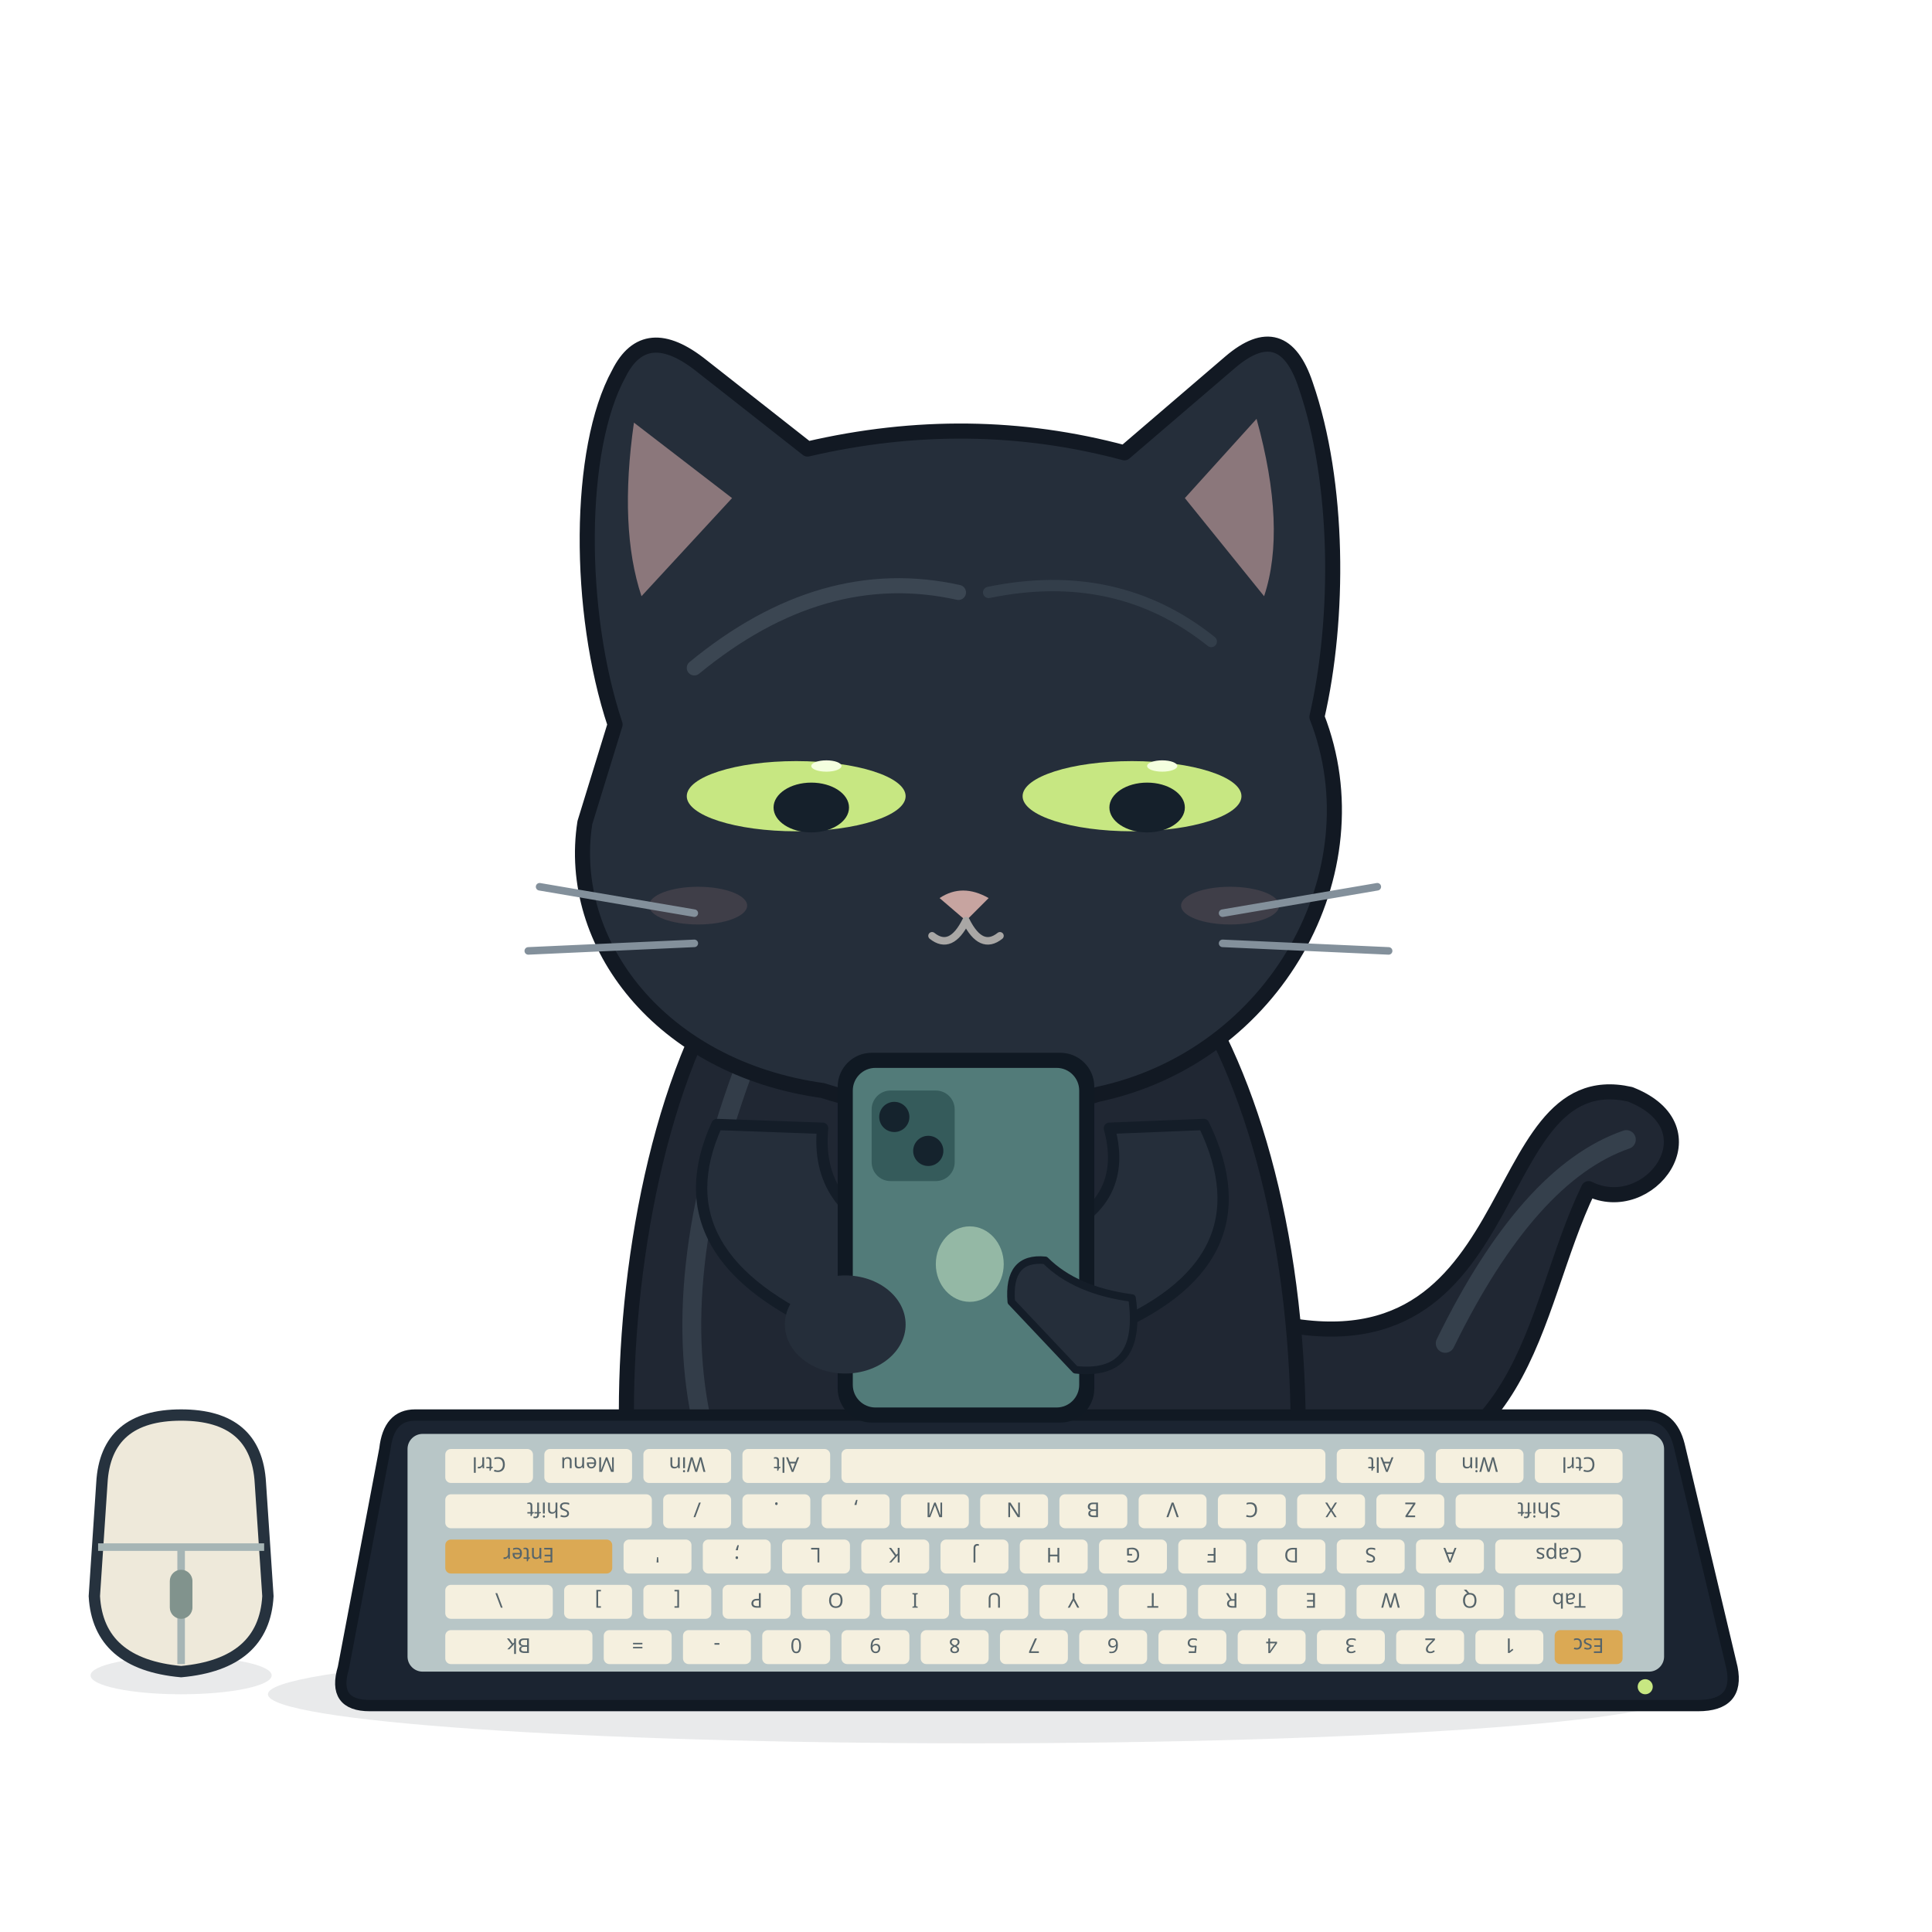
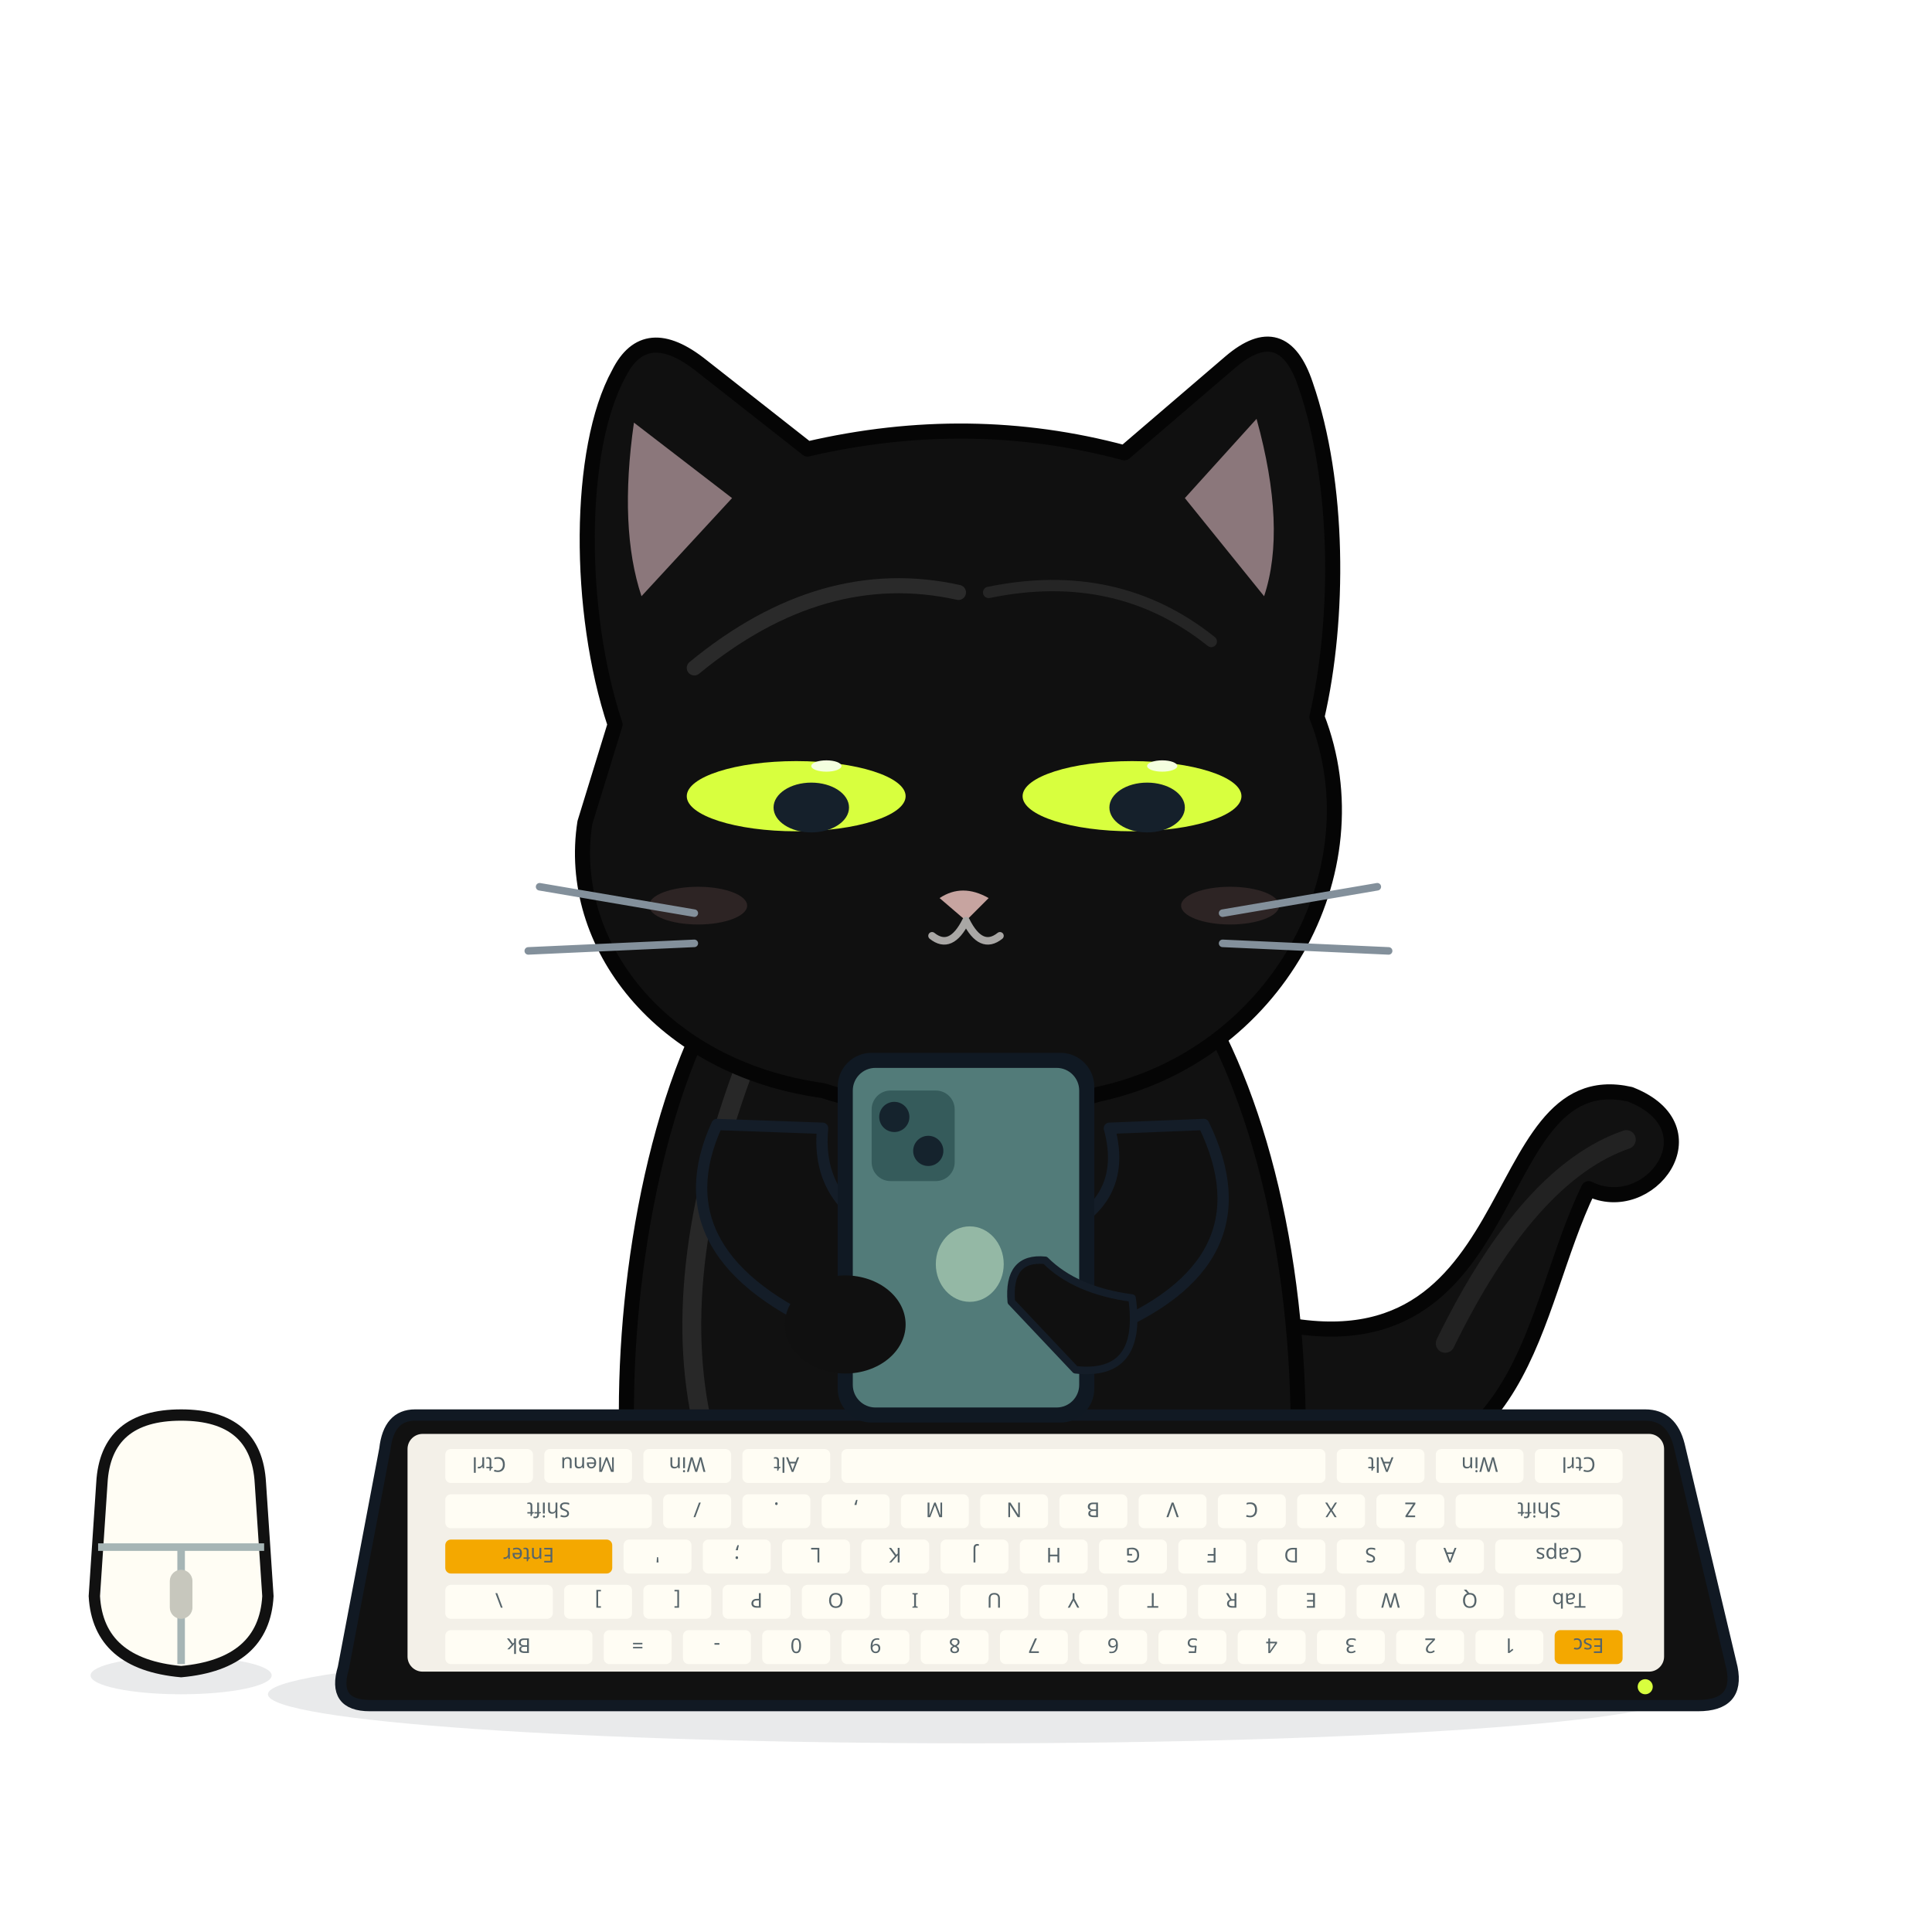
<svg xmlns="http://www.w3.org/2000/svg" width="512" height="512" viewBox="0 0 512 512">
  <ellipse cx="258" cy="449" rx="187" ry="13" fill="#17212d18" />
-   <path d="M 332 349 C 406 370 392 281 432 290 C 455 299 437 323 421 315 C 405 348 406 395 345 393 Z" fill="#202733" stroke="#121923" stroke-width="4" stroke-linejoin="round" />
-   <path d="M 383 356 Q 405 311 431 302" fill="none" stroke="#35404c" stroke-width="5" stroke-linecap="round" />
-   <path d="M 198 252 C 176 280 166 332 166 374 Q 163 407 195 413 L 316 413 Q 349 410 344 374 C 343 321 329 278 310 254 Z" fill="#202733" stroke="#121923" stroke-width="4" stroke-linecap="round" stroke-linejoin="round" />
-   <path d="M 198 281 Q 176 339 187 381" fill="none" stroke="#333d49" stroke-width="5" stroke-linecap="round" stroke-linejoin="round" />
+   <path d="M 332 349 C 406 370 392 281 432 290 C 455 299 437 323 421 315 C 405 348 406 395 345 393 Z" fill="#111111" stroke="#050505" stroke-width="4" stroke-linejoin="round" />
+   <path d="M 383 356 Q 405 311 431 302" fill="none" stroke="#222222" stroke-width="5" stroke-linecap="round" />
+   <path d="M 198 252 C 176 280 166 332 166 374 Q 163 407 195 413 L 316 413 Q 349 410 344 374 C 343 321 329 278 310 254 Z" fill="#111111" stroke="#050505" stroke-width="4" stroke-linecap="round" stroke-linejoin="round" />
+   <path d="M 198 281 Q 176 339 187 381" fill="none" stroke="#282828" stroke-width="5" stroke-linecap="round" stroke-linejoin="round" />
  <ellipse cx="210" cy="398" rx="36" ry="20" fill="#151d28" />
  <ellipse cx="303" cy="398" rx="36" ry="20" fill="#151d28" />
-   <path d="M 163 192 C 153 162 153 119 164 99 Q 171 85 186 97 L 214 119 Q 257 109 298 120 L 326 96 Q 340 84 346 102 C 355 128 355 164 349 190 C 365 231 338 280 291 290 Q 256 301 218 289 C 175 283 150 250 155 218 Z" fill="#252e3a" stroke="#121923" stroke-width="4" stroke-linecap="round" stroke-linejoin="round" />
+   <path d="M 163 192 C 153 162 153 119 164 99 Q 171 85 186 97 L 214 119 Q 257 109 298 120 L 326 96 Q 340 84 346 102 C 355 128 355 164 349 190 C 365 231 338 280 291 290 Q 256 301 218 289 C 175 283 150 250 155 218 Z" fill="#101010" stroke="#050505" stroke-width="4" stroke-linecap="round" stroke-linejoin="round" />
  <path d="M 168 112 Q 164 140 170 158 L 194 132 Z" fill="#8b777b" stroke="none" stroke-width="1" stroke-linecap="round" stroke-linejoin="round" />
  <path d="M 333 111 Q 341 140 335 158 L 314 132 Z" fill="#8b777b" stroke="none" stroke-width="1" stroke-linecap="round" stroke-linejoin="round" />
-   <path d="M 184 177 Q 218 149 254 157" fill="none" stroke="#3b4652" stroke-width="4" stroke-linecap="round" stroke-linejoin="round" />
-   <path d="M 262 157 Q 296 150 321 170" fill="none" stroke="#333e4a" stroke-width="3" stroke-linecap="round" stroke-linejoin="round" />
-   <ellipse cx="211" cy="211" rx="29" ry="9.3" fill="#c7e782" />
+   <path d="M 184 177 Q 218 149 254 157" fill="none" stroke="#2a2a2a" stroke-width="4" stroke-linecap="round" stroke-linejoin="round" />
+   <path d="M 262 157 Q 296 150 321 170" fill="none" stroke="#252525" stroke-width="3" stroke-linecap="round" stroke-linejoin="round" />
+   <ellipse cx="211" cy="211" rx="29" ry="9.3" fill="#d8ff3e" />
  <ellipse cx="215" cy="214" rx="10" ry="6.6" fill="#15202b" />
  <ellipse cx="219" cy="203" rx="4" ry="1.5" fill="#f4ffdf" />
-   <ellipse cx="300" cy="211" rx="29" ry="9.3" fill="#c7e782" />
+   <ellipse cx="300" cy="211" rx="29" ry="9.3" fill="#d8ff3e" />
  <ellipse cx="304" cy="214" rx="10" ry="6.6" fill="#15202b" />
  <ellipse cx="308" cy="203" rx="4" ry="1.5" fill="#f4ffdf" />
  <ellipse cx="185" cy="240" rx="13" ry="5" fill="#db9e9e24" />
  <ellipse cx="326" cy="240" rx="13" ry="5" fill="#db9e9e24" />
  <path d="M 249 238 Q 255 234 262 238 L 256 244 Z" fill="#c7a4a0" stroke="none" stroke-width="1" stroke-linecap="round" stroke-linejoin="round" />
  <path d="M 256 244 Q 252 252 247 248 M 256 244 Q 260 252 265 248" fill="none" stroke="#a9a7a5" stroke-width="2" stroke-linecap="round" stroke-linejoin="round" />
  <path d="M 184 242 L 143 235" fill="none" stroke="#83909b" stroke-width="2" stroke-linecap="round" stroke-linejoin="round" />
  <path d="M 184 250 L 140 252" fill="none" stroke="#83909b" stroke-width="2" stroke-linecap="round" stroke-linejoin="round" />
  <path d="M 324 242 L 365 235" fill="none" stroke="#83909b" stroke-width="2" stroke-linecap="round" stroke-linejoin="round" />
  <path d="M 324 250 L 368 252" fill="none" stroke="#83909b" stroke-width="2" stroke-linecap="round" stroke-linejoin="round" />
-   <path d="M 110 375 L 436 375 Q 443 375 445 383 L 459 442 Q 461 452 450 452 L 98 452 Q 88 452 91 442 L 102 384 Q 103 375 110 375 Z" fill="#1b2431" stroke="#111923" stroke-width="3" stroke-linecap="round" stroke-linejoin="round" />
-   <rect x="108" y="380" width="333" height="63" rx="4" fill="#b8c6c7" />
+   <path d="M 110 375 L 436 375 Q 443 375 445 383 L 459 442 Q 461 452 450 452 L 98 452 Q 88 452 91 442 L 102 384 Q 103 375 110 375 Z" fill="#111111" stroke="#111923" stroke-width="3" stroke-linecap="round" stroke-linejoin="round" />
+   <rect x="108" y="380" width="333" height="63" rx="4" fill="#f3f0e8" />
  <g transform="rotate(180 275 409)">
-     <rect x="120" y="377" width="18" height="9" rx="1.5" fill="#dba954" />
+     <rect x="120" y="377" width="18" height="9" rx="1.5" fill="#f4a800" />
    <text x="129.0" y="383.8" text-anchor="middle" font-family="sans-serif" font-size="5.4" fill="#56646a">Esc</text>
-     <rect x="141" y="377" width="18" height="9" rx="1.5" fill="#f5f0df" />
+     <rect x="141" y="377" width="18" height="9" rx="1.5" fill="#fffdf4" />
    <text x="150.0" y="383.8" text-anchor="middle" font-family="sans-serif" font-size="5.4" fill="#56646a">1</text>
-     <rect x="162" y="377" width="18" height="9" rx="1.5" fill="#f5f0df" />
+     <rect x="162" y="377" width="18" height="9" rx="1.5" fill="#fffdf4" />
    <text x="171.0" y="383.8" text-anchor="middle" font-family="sans-serif" font-size="5.4" fill="#56646a">2</text>
-     <rect x="183" y="377" width="18" height="9" rx="1.5" fill="#f5f0df" />
+     <rect x="183" y="377" width="18" height="9" rx="1.5" fill="#fffdf4" />
    <text x="192.0" y="383.8" text-anchor="middle" font-family="sans-serif" font-size="5.4" fill="#56646a">3</text>
-     <rect x="204" y="377" width="18" height="9" rx="1.5" fill="#f5f0df" />
+     <rect x="204" y="377" width="18" height="9" rx="1.5" fill="#fffdf4" />
    <text x="213.0" y="383.8" text-anchor="middle" font-family="sans-serif" font-size="5.4" fill="#56646a">4</text>
-     <rect x="225" y="377" width="18" height="9" rx="1.5" fill="#f5f0df" />
+     <rect x="225" y="377" width="18" height="9" rx="1.5" fill="#fffdf4" />
    <text x="234.0" y="383.8" text-anchor="middle" font-family="sans-serif" font-size="5.4" fill="#56646a">5</text>
-     <rect x="246" y="377" width="18" height="9" rx="1.5" fill="#f5f0df" />
+     <rect x="246" y="377" width="18" height="9" rx="1.5" fill="#fffdf4" />
    <text x="255.0" y="383.8" text-anchor="middle" font-family="sans-serif" font-size="5.4" fill="#56646a">6</text>
-     <rect x="267" y="377" width="18" height="9" rx="1.5" fill="#f5f0df" />
+     <rect x="267" y="377" width="18" height="9" rx="1.5" fill="#fffdf4" />
    <text x="276.0" y="383.8" text-anchor="middle" font-family="sans-serif" font-size="5.4" fill="#56646a">7</text>
-     <rect x="288" y="377" width="18" height="9" rx="1.5" fill="#f5f0df" />
+     <rect x="288" y="377" width="18" height="9" rx="1.5" fill="#fffdf4" />
    <text x="297.0" y="383.8" text-anchor="middle" font-family="sans-serif" font-size="5.4" fill="#56646a">8</text>
-     <rect x="309" y="377" width="18" height="9" rx="1.5" fill="#f5f0df" />
+     <rect x="309" y="377" width="18" height="9" rx="1.5" fill="#fffdf4" />
    <text x="318.0" y="383.8" text-anchor="middle" font-family="sans-serif" font-size="5.4" fill="#56646a">9</text>
-     <rect x="330" y="377" width="18" height="9" rx="1.5" fill="#f5f0df" />
+     <rect x="330" y="377" width="18" height="9" rx="1.5" fill="#fffdf4" />
    <text x="339.0" y="383.8" text-anchor="middle" font-family="sans-serif" font-size="5.4" fill="#56646a">0</text>
-     <rect x="351" y="377" width="18" height="9" rx="1.5" fill="#f5f0df" />
+     <rect x="351" y="377" width="18" height="9" rx="1.5" fill="#fffdf4" />
    <text x="360.0" y="383.8" text-anchor="middle" font-family="sans-serif" font-size="5.4" fill="#56646a">-</text>
-     <rect x="372" y="377" width="18" height="9" rx="1.5" fill="#f5f0df" />
+     <rect x="372" y="377" width="18" height="9" rx="1.5" fill="#fffdf4" />
    <text x="381.0" y="383.8" text-anchor="middle" font-family="sans-serif" font-size="5.4" fill="#56646a">=</text>
-     <rect x="393" y="377" width="39" height="9" rx="1.5" fill="#f5f0df" />
+     <rect x="393" y="377" width="39" height="9" rx="1.5" fill="#fffdf4" />
    <text x="412.5" y="383.8" text-anchor="middle" font-family="sans-serif" font-size="5.4" fill="#56646a">Bk</text>
-     <rect x="120" y="389" width="28.5" height="9" rx="1.5" fill="#f5f0df" />
+     <rect x="120" y="389" width="28.5" height="9" rx="1.5" fill="#fffdf4" />
    <text x="134.25" y="395.8" text-anchor="middle" font-family="sans-serif" font-size="5.4" fill="#56646a">Tab</text>
-     <rect x="151.5" y="389" width="18" height="9" rx="1.5" fill="#f5f0df" />
+     <rect x="151.5" y="389" width="18" height="9" rx="1.5" fill="#fffdf4" />
    <text x="160.5" y="395.8" text-anchor="middle" font-family="sans-serif" font-size="5.4" fill="#56646a">Q</text>
-     <rect x="172.5" y="389" width="18" height="9" rx="1.5" fill="#f5f0df" />
+     <rect x="172.5" y="389" width="18" height="9" rx="1.5" fill="#fffdf4" />
    <text x="181.5" y="395.8" text-anchor="middle" font-family="sans-serif" font-size="5.4" fill="#56646a">W</text>
-     <rect x="193.5" y="389" width="18" height="9" rx="1.5" fill="#f5f0df" />
+     <rect x="193.5" y="389" width="18" height="9" rx="1.5" fill="#fffdf4" />
    <text x="202.5" y="395.8" text-anchor="middle" font-family="sans-serif" font-size="5.4" fill="#56646a">E</text>
-     <rect x="214.5" y="389" width="18" height="9" rx="1.5" fill="#f5f0df" />
+     <rect x="214.5" y="389" width="18" height="9" rx="1.5" fill="#fffdf4" />
    <text x="223.5" y="395.8" text-anchor="middle" font-family="sans-serif" font-size="5.4" fill="#56646a">R</text>
-     <rect x="235.5" y="389" width="18" height="9" rx="1.5" fill="#f5f0df" />
+     <rect x="235.5" y="389" width="18" height="9" rx="1.5" fill="#fffdf4" />
    <text x="244.5" y="395.8" text-anchor="middle" font-family="sans-serif" font-size="5.4" fill="#56646a">T</text>
-     <rect x="256.5" y="389" width="18" height="9" rx="1.5" fill="#f5f0df" />
+     <rect x="256.5" y="389" width="18" height="9" rx="1.5" fill="#fffdf4" />
    <text x="265.5" y="395.8" text-anchor="middle" font-family="sans-serif" font-size="5.4" fill="#56646a">Y</text>
-     <rect x="277.5" y="389" width="18" height="9" rx="1.5" fill="#f5f0df" />
+     <rect x="277.5" y="389" width="18" height="9" rx="1.5" fill="#fffdf4" />
    <text x="286.5" y="395.8" text-anchor="middle" font-family="sans-serif" font-size="5.4" fill="#56646a">U</text>
-     <rect x="298.5" y="389" width="18" height="9" rx="1.5" fill="#f5f0df" />
+     <rect x="298.5" y="389" width="18" height="9" rx="1.5" fill="#fffdf4" />
    <text x="307.5" y="395.8" text-anchor="middle" font-family="sans-serif" font-size="5.4" fill="#56646a">I</text>
-     <rect x="319.5" y="389" width="18" height="9" rx="1.5" fill="#f5f0df" />
+     <rect x="319.5" y="389" width="18" height="9" rx="1.5" fill="#fffdf4" />
    <text x="328.5" y="395.8" text-anchor="middle" font-family="sans-serif" font-size="5.4" fill="#56646a">O</text>
-     <rect x="340.5" y="389" width="18" height="9" rx="1.5" fill="#f5f0df" />
+     <rect x="340.5" y="389" width="18" height="9" rx="1.5" fill="#fffdf4" />
    <text x="349.5" y="395.8" text-anchor="middle" font-family="sans-serif" font-size="5.4" fill="#56646a">P</text>
-     <rect x="361.5" y="389" width="18" height="9" rx="1.5" fill="#f5f0df" />
+     <rect x="361.5" y="389" width="18" height="9" rx="1.5" fill="#fffdf4" />
    <text x="370.5" y="395.8" text-anchor="middle" font-family="sans-serif" font-size="5.4" fill="#56646a">[</text>
-     <rect x="382.5" y="389" width="18" height="9" rx="1.5" fill="#f5f0df" />
+     <rect x="382.5" y="389" width="18" height="9" rx="1.5" fill="#fffdf4" />
    <text x="391.5" y="395.8" text-anchor="middle" font-family="sans-serif" font-size="5.4" fill="#56646a">]</text>
-     <rect x="403.5" y="389" width="28.5" height="9" rx="1.5" fill="#f5f0df" />
+     <rect x="403.5" y="389" width="28.5" height="9" rx="1.5" fill="#fffdf4" />
    <text x="417.75" y="395.8" text-anchor="middle" font-family="sans-serif" font-size="5.4" fill="#56646a">\</text>
-     <rect x="120" y="401" width="33.75" height="9" rx="1.5" fill="#f5f0df" />
+     <rect x="120" y="401" width="33.75" height="9" rx="1.5" fill="#fffdf4" />
    <text x="136.875" y="407.8" text-anchor="middle" font-family="sans-serif" font-size="5.4" fill="#56646a">Caps</text>
-     <rect x="156.75" y="401" width="18" height="9" rx="1.5" fill="#f5f0df" />
+     <rect x="156.75" y="401" width="18" height="9" rx="1.5" fill="#fffdf4" />
    <text x="165.75" y="407.8" text-anchor="middle" font-family="sans-serif" font-size="5.4" fill="#56646a">A</text>
-     <rect x="177.75" y="401" width="18" height="9" rx="1.5" fill="#f5f0df" />
+     <rect x="177.75" y="401" width="18" height="9" rx="1.5" fill="#fffdf4" />
    <text x="186.75" y="407.8" text-anchor="middle" font-family="sans-serif" font-size="5.4" fill="#56646a">S</text>
-     <rect x="198.75" y="401" width="18" height="9" rx="1.5" fill="#f5f0df" />
+     <rect x="198.75" y="401" width="18" height="9" rx="1.5" fill="#fffdf4" />
    <text x="207.75" y="407.8" text-anchor="middle" font-family="sans-serif" font-size="5.4" fill="#56646a">D</text>
-     <rect x="219.75" y="401" width="18" height="9" rx="1.5" fill="#f5f0df" />
+     <rect x="219.75" y="401" width="18" height="9" rx="1.5" fill="#fffdf4" />
    <text x="228.75" y="407.8" text-anchor="middle" font-family="sans-serif" font-size="5.4" fill="#56646a">F</text>
-     <rect x="240.75" y="401" width="18" height="9" rx="1.5" fill="#f5f0df" />
+     <rect x="240.75" y="401" width="18" height="9" rx="1.5" fill="#fffdf4" />
    <text x="249.75" y="407.8" text-anchor="middle" font-family="sans-serif" font-size="5.4" fill="#56646a">G</text>
-     <rect x="261.75" y="401" width="18" height="9" rx="1.5" fill="#f5f0df" />
+     <rect x="261.75" y="401" width="18" height="9" rx="1.5" fill="#fffdf4" />
    <text x="270.75" y="407.8" text-anchor="middle" font-family="sans-serif" font-size="5.4" fill="#56646a">H</text>
-     <rect x="282.75" y="401" width="18" height="9" rx="1.5" fill="#f5f0df" />
+     <rect x="282.75" y="401" width="18" height="9" rx="1.5" fill="#fffdf4" />
    <text x="291.75" y="407.8" text-anchor="middle" font-family="sans-serif" font-size="5.4" fill="#56646a">J</text>
-     <rect x="303.75" y="401" width="18" height="9" rx="1.5" fill="#f5f0df" />
+     <rect x="303.75" y="401" width="18" height="9" rx="1.5" fill="#fffdf4" />
    <text x="312.75" y="407.8" text-anchor="middle" font-family="sans-serif" font-size="5.4" fill="#56646a">K</text>
-     <rect x="324.75" y="401" width="18" height="9" rx="1.5" fill="#f5f0df" />
+     <rect x="324.75" y="401" width="18" height="9" rx="1.5" fill="#fffdf4" />
    <text x="333.75" y="407.8" text-anchor="middle" font-family="sans-serif" font-size="5.4" fill="#56646a">L</text>
-     <rect x="345.75" y="401" width="18" height="9" rx="1.5" fill="#f5f0df" />
+     <rect x="345.75" y="401" width="18" height="9" rx="1.5" fill="#fffdf4" />
    <text x="354.75" y="407.8" text-anchor="middle" font-family="sans-serif" font-size="5.4" fill="#56646a">;</text>
-     <rect x="366.75" y="401" width="18" height="9" rx="1.5" fill="#f5f0df" />
+     <rect x="366.75" y="401" width="18" height="9" rx="1.5" fill="#fffdf4" />
    <text x="375.75" y="407.8" text-anchor="middle" font-family="sans-serif" font-size="5.4" fill="#56646a">'</text>
-     <rect x="387.75" y="401" width="44.25" height="9" rx="1.5" fill="#dba954" />
+     <rect x="387.75" y="401" width="44.25" height="9" rx="1.5" fill="#f4a800" />
    <text x="409.875" y="407.8" text-anchor="middle" font-family="sans-serif" font-size="5.4" fill="#56646a">Enter</text>
-     <rect x="120" y="413" width="44.25" height="9" rx="1.5" fill="#f5f0df" />
+     <rect x="120" y="413" width="44.25" height="9" rx="1.5" fill="#fffdf4" />
    <text x="142.125" y="419.8" text-anchor="middle" font-family="sans-serif" font-size="5.4" fill="#56646a">Shift</text>
-     <rect x="167.25" y="413" width="18" height="9" rx="1.5" fill="#f5f0df" />
+     <rect x="167.25" y="413" width="18" height="9" rx="1.5" fill="#fffdf4" />
    <text x="176.25" y="419.8" text-anchor="middle" font-family="sans-serif" font-size="5.4" fill="#56646a">Z</text>
-     <rect x="188.25" y="413" width="18" height="9" rx="1.5" fill="#f5f0df" />
+     <rect x="188.25" y="413" width="18" height="9" rx="1.5" fill="#fffdf4" />
    <text x="197.25" y="419.8" text-anchor="middle" font-family="sans-serif" font-size="5.4" fill="#56646a">X</text>
-     <rect x="209.25" y="413" width="18" height="9" rx="1.5" fill="#f5f0df" />
+     <rect x="209.25" y="413" width="18" height="9" rx="1.5" fill="#fffdf4" />
    <text x="218.25" y="419.8" text-anchor="middle" font-family="sans-serif" font-size="5.4" fill="#56646a">C</text>
-     <rect x="230.25" y="413" width="18" height="9" rx="1.5" fill="#f5f0df" />
+     <rect x="230.25" y="413" width="18" height="9" rx="1.5" fill="#fffdf4" />
    <text x="239.25" y="419.8" text-anchor="middle" font-family="sans-serif" font-size="5.4" fill="#56646a">V</text>
-     <rect x="251.25" y="413" width="18" height="9" rx="1.5" fill="#f5f0df" />
+     <rect x="251.25" y="413" width="18" height="9" rx="1.5" fill="#fffdf4" />
    <text x="260.25" y="419.8" text-anchor="middle" font-family="sans-serif" font-size="5.4" fill="#56646a">B</text>
-     <rect x="272.25" y="413" width="18" height="9" rx="1.5" fill="#f5f0df" />
+     <rect x="272.25" y="413" width="18" height="9" rx="1.5" fill="#fffdf4" />
    <text x="281.25" y="419.8" text-anchor="middle" font-family="sans-serif" font-size="5.4" fill="#56646a">N</text>
-     <rect x="293.25" y="413" width="18" height="9" rx="1.5" fill="#f5f0df" />
+     <rect x="293.25" y="413" width="18" height="9" rx="1.5" fill="#fffdf4" />
    <text x="302.25" y="419.8" text-anchor="middle" font-family="sans-serif" font-size="5.4" fill="#56646a">M</text>
-     <rect x="314.25" y="413" width="18" height="9" rx="1.5" fill="#f5f0df" />
+     <rect x="314.25" y="413" width="18" height="9" rx="1.5" fill="#fffdf4" />
    <text x="323.25" y="419.8" text-anchor="middle" font-family="sans-serif" font-size="5.4" fill="#56646a">,</text>
-     <rect x="335.25" y="413" width="18" height="9" rx="1.5" fill="#f5f0df" />
+     <rect x="335.25" y="413" width="18" height="9" rx="1.5" fill="#fffdf4" />
    <text x="344.25" y="419.8" text-anchor="middle" font-family="sans-serif" font-size="5.4" fill="#56646a">.</text>
-     <rect x="356.25" y="413" width="18" height="9" rx="1.5" fill="#f5f0df" />
+     <rect x="356.25" y="413" width="18" height="9" rx="1.5" fill="#fffdf4" />
    <text x="365.25" y="419.8" text-anchor="middle" font-family="sans-serif" font-size="5.4" fill="#56646a">/</text>
-     <rect x="377.25" y="413" width="54.75" height="9" rx="1.5" fill="#f5f0df" />
+     <rect x="377.25" y="413" width="54.75" height="9" rx="1.5" fill="#fffdf4" />
    <text x="404.625" y="419.8" text-anchor="middle" font-family="sans-serif" font-size="5.4" fill="#56646a">Shift</text>
-     <rect x="120" y="425" width="23.25" height="9" rx="1.5" fill="#f5f0df" />
+     <rect x="120" y="425" width="23.25" height="9" rx="1.5" fill="#fffdf4" />
    <text x="131.625" y="431.8" text-anchor="middle" font-family="sans-serif" font-size="5.4" fill="#56646a">Ctrl</text>
-     <rect x="146.25" y="425" width="23.25" height="9" rx="1.5" fill="#f5f0df" />
+     <rect x="146.25" y="425" width="23.25" height="9" rx="1.5" fill="#fffdf4" />
    <text x="157.875" y="431.8" text-anchor="middle" font-family="sans-serif" font-size="5.4" fill="#56646a">Win</text>
-     <rect x="172.5" y="425" width="23.25" height="9" rx="1.5" fill="#f5f0df" />
+     <rect x="172.5" y="425" width="23.25" height="9" rx="1.5" fill="#fffdf4" />
    <text x="184.125" y="431.8" text-anchor="middle" font-family="sans-serif" font-size="5.4" fill="#56646a">Alt</text>
-     <rect x="198.75" y="425" width="128.25" height="9" rx="1.5" fill="#f5f0df" />
+     <rect x="198.75" y="425" width="128.25" height="9" rx="1.5" fill="#fffdf4" />
    <text x="262.875" y="431.8" text-anchor="middle" font-family="sans-serif" font-size="5.4" fill="#56646a" />
-     <rect x="330.0" y="425" width="23.25" height="9" rx="1.5" fill="#f5f0df" />
+     <rect x="330.0" y="425" width="23.25" height="9" rx="1.5" fill="#fffdf4" />
    <text x="341.625" y="431.8" text-anchor="middle" font-family="sans-serif" font-size="5.4" fill="#56646a">Alt</text>
-     <rect x="356.25" y="425" width="23.25" height="9" rx="1.5" fill="#f5f0df" />
+     <rect x="356.25" y="425" width="23.25" height="9" rx="1.5" fill="#fffdf4" />
    <text x="367.875" y="431.8" text-anchor="middle" font-family="sans-serif" font-size="5.4" fill="#56646a">Win</text>
-     <rect x="382.5" y="425" width="23.25" height="9" rx="1.5" fill="#f5f0df" />
+     <rect x="382.5" y="425" width="23.25" height="9" rx="1.5" fill="#fffdf4" />
    <text x="394.125" y="431.8" text-anchor="middle" font-family="sans-serif" font-size="5.4" fill="#56646a">Menu</text>
-     <rect x="408.75" y="425" width="23.25" height="9" rx="1.5" fill="#f5f0df" />
+     <rect x="408.75" y="425" width="23.25" height="9" rx="1.5" fill="#fffdf4" />
    <text x="420.375" y="431.8" text-anchor="middle" font-family="sans-serif" font-size="5.4" fill="#56646a">Ctrl</text>
  </g>
-   <ellipse cx="436" cy="447" rx="2" ry="2" fill="#c7e782" />
+   <ellipse cx="436" cy="447" rx="2" ry="2" fill="#d8ff3e" />
  <g transform="translate(0 0)">
    <ellipse cx="48" cy="444" rx="24" ry="5" fill="#17212d18" />
-     <path d="M 27 393 Q 28 375 48 375 Q 68 375 69 393 L 71 423 Q 70 441 48 443 Q 26 441 25 423 Z" fill="#eee9da" stroke="#26323e" stroke-width="3" />
+     <path d="M 27 393 Q 28 375 48 375 Q 68 375 69 393 L 71 423 Q 70 441 48 443 Q 26 441 25 423 Z" fill="#fffdf4" stroke="#111111" stroke-width="3" />
    <path d="M 26 410 H 70 M 48 410 V 441" fill="none" stroke="#a6b5b5" stroke-width="2" />
-     <rect x="45" y="416" width="6" height="13" rx="3" fill="#81938d" />
+     <rect x="45" y="416" width="6" height="13" rx="3" fill="#c7c7bd" />
  </g>
-   <path d="M 190 298 Q 174 333 221 353 L 238 328 Q 216 320 218 299 Z" fill="#252e3a" stroke="#141d28" stroke-width="3" stroke-linecap="round" stroke-linejoin="round" />
-   <path d="M 319 298 Q 337 335 292 353 L 274 329 Q 300 321 294 299 Z" fill="#252e3a" stroke="#141d28" stroke-width="3" stroke-linecap="round" stroke-linejoin="round" />
+   <path d="M 190 298 Q 174 333 221 353 L 238 328 Q 216 320 218 299 Z" fill="#101010" stroke="#141d28" stroke-width="3" stroke-linecap="round" stroke-linejoin="round" />
+   <path d="M 319 298 Q 337 335 292 353 L 274 329 Q 300 321 294 299 Z" fill="#101010" stroke="#141d28" stroke-width="3" stroke-linecap="round" stroke-linejoin="round" />
  <rect x="222" y="279" width="68" height="98" rx="9" fill="#101923" />
  <rect x="226" y="283" width="60" height="90" rx="6" fill="#527b79" />
  <rect x="231" y="289" width="22" height="24" rx="5" fill="#355b5b" />
  <ellipse cx="237" cy="296" rx="4" ry="4" fill="#15232d" />
  <ellipse cx="246" cy="305" rx="4" ry="4" fill="#15232d" />
  <ellipse cx="257" cy="335" rx="9" ry="10" fill="#94b8a5" />
-   <ellipse cx="224" cy="351" rx="16" ry="13" fill="#252e3a" />
-   <path d="M 300 344 Q 285 342 277 334 Q 267 333 268 345 L 285 363 Q 303 365 300 344 Z" fill="#252e3a" stroke="#141d28" stroke-width="2" stroke-linecap="round" stroke-linejoin="round" />
+   <ellipse cx="224" cy="351" rx="16" ry="13" fill="#101010" />
+   <path d="M 300 344 Q 285 342 277 334 Q 267 333 268 345 L 285 363 Q 303 365 300 344 Z" fill="#101010" stroke="#141d28" stroke-width="2" stroke-linecap="round" stroke-linejoin="round" />
</svg>
